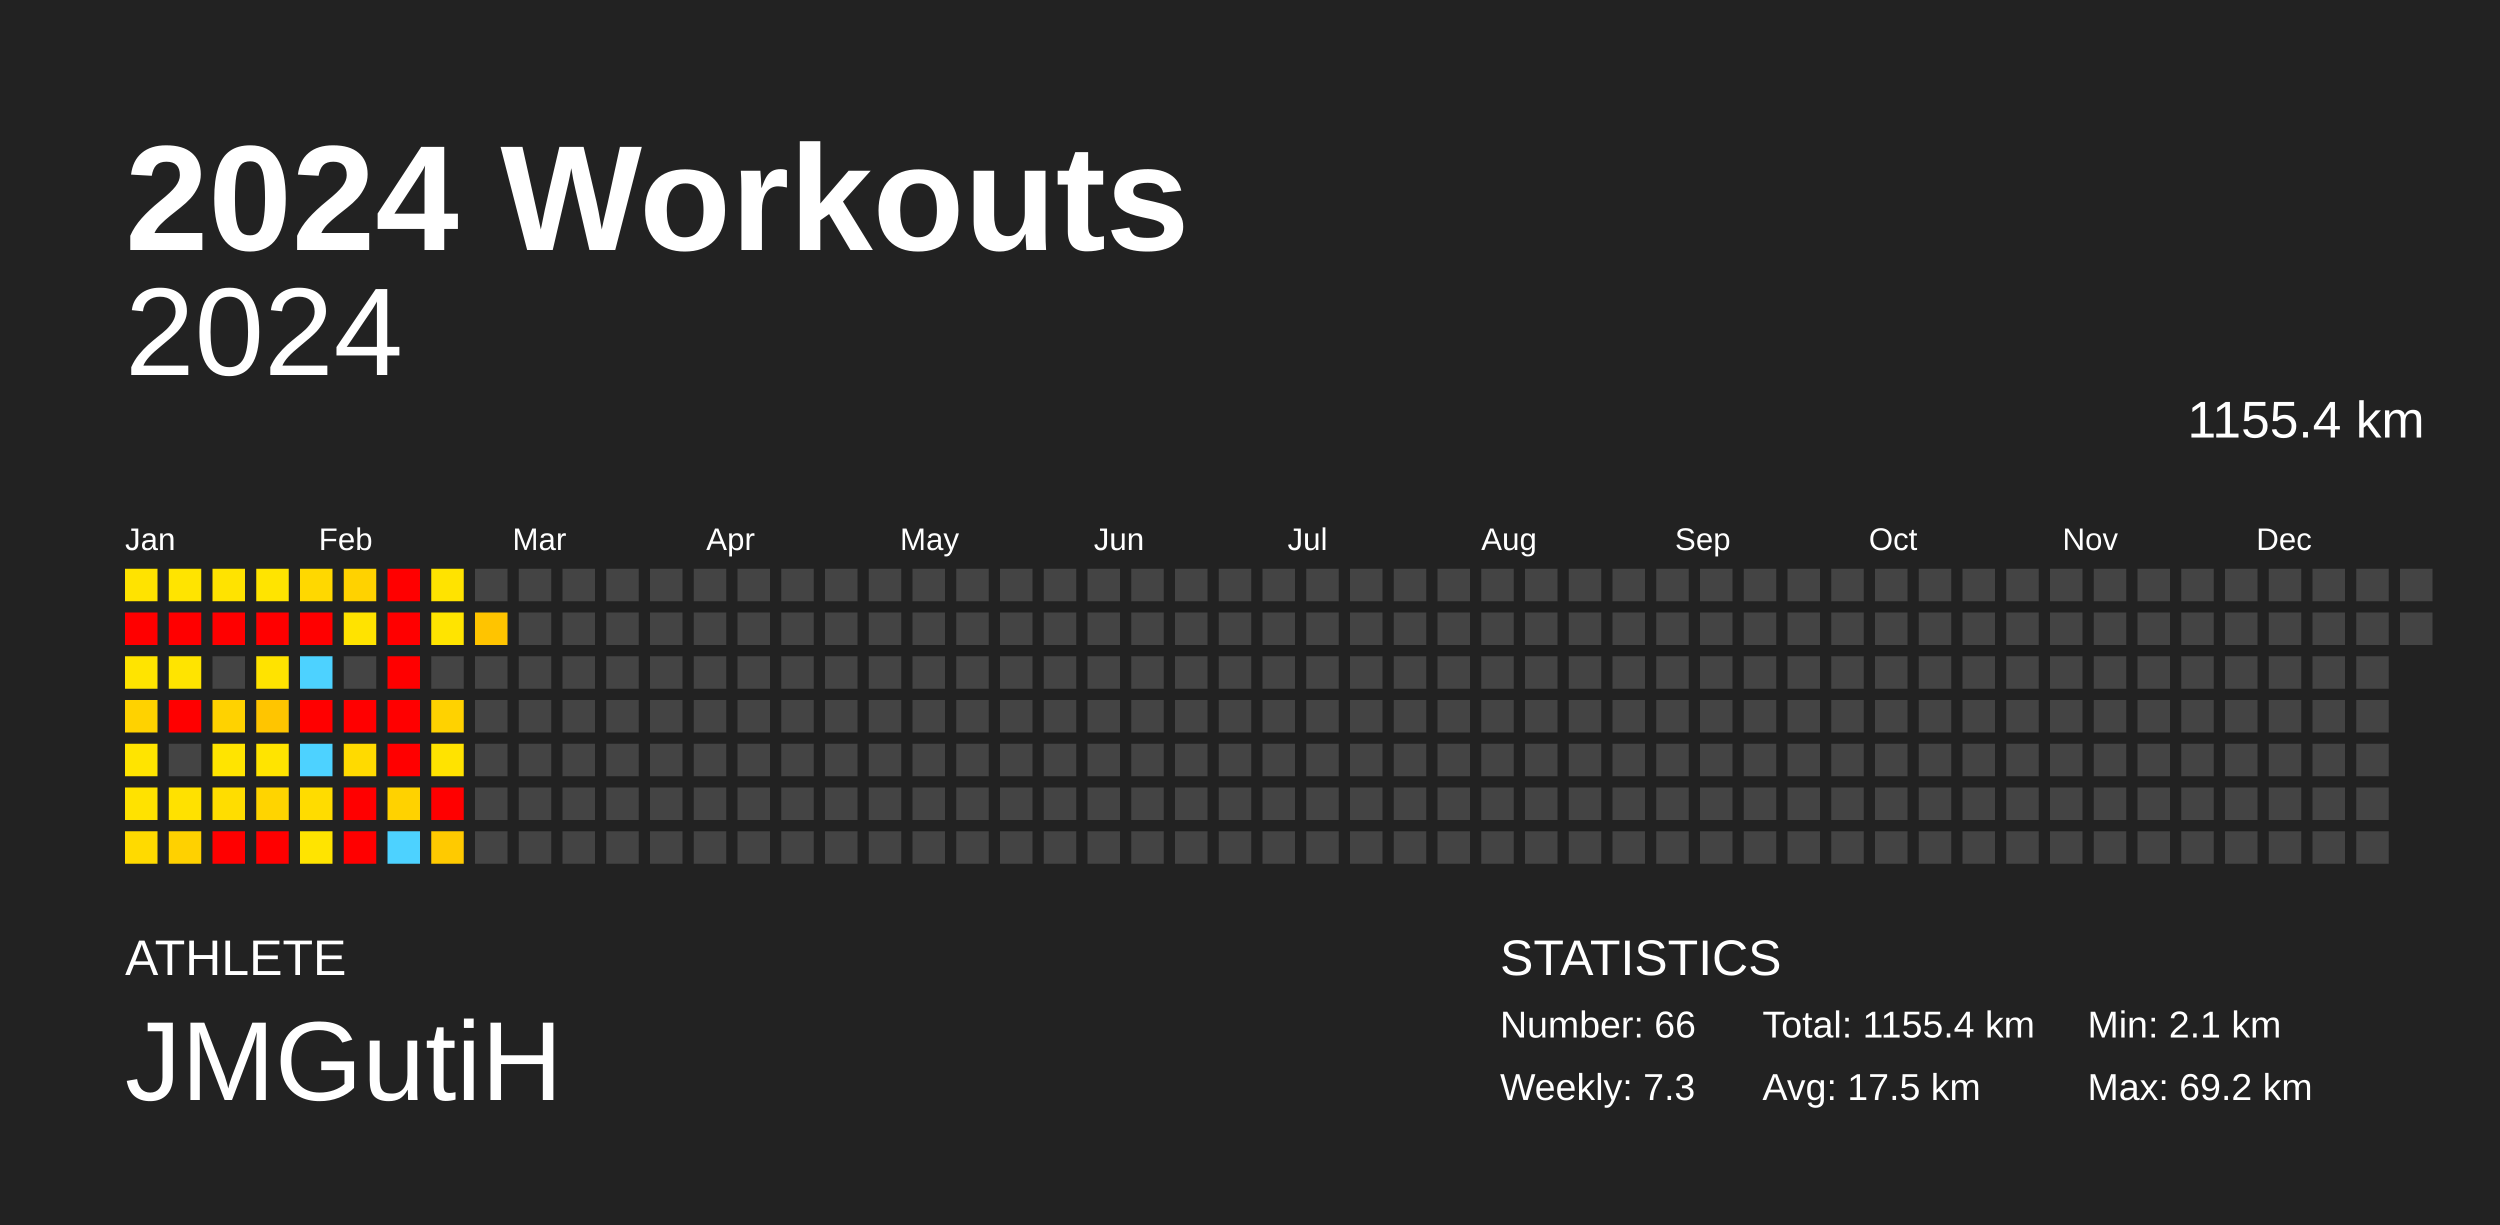
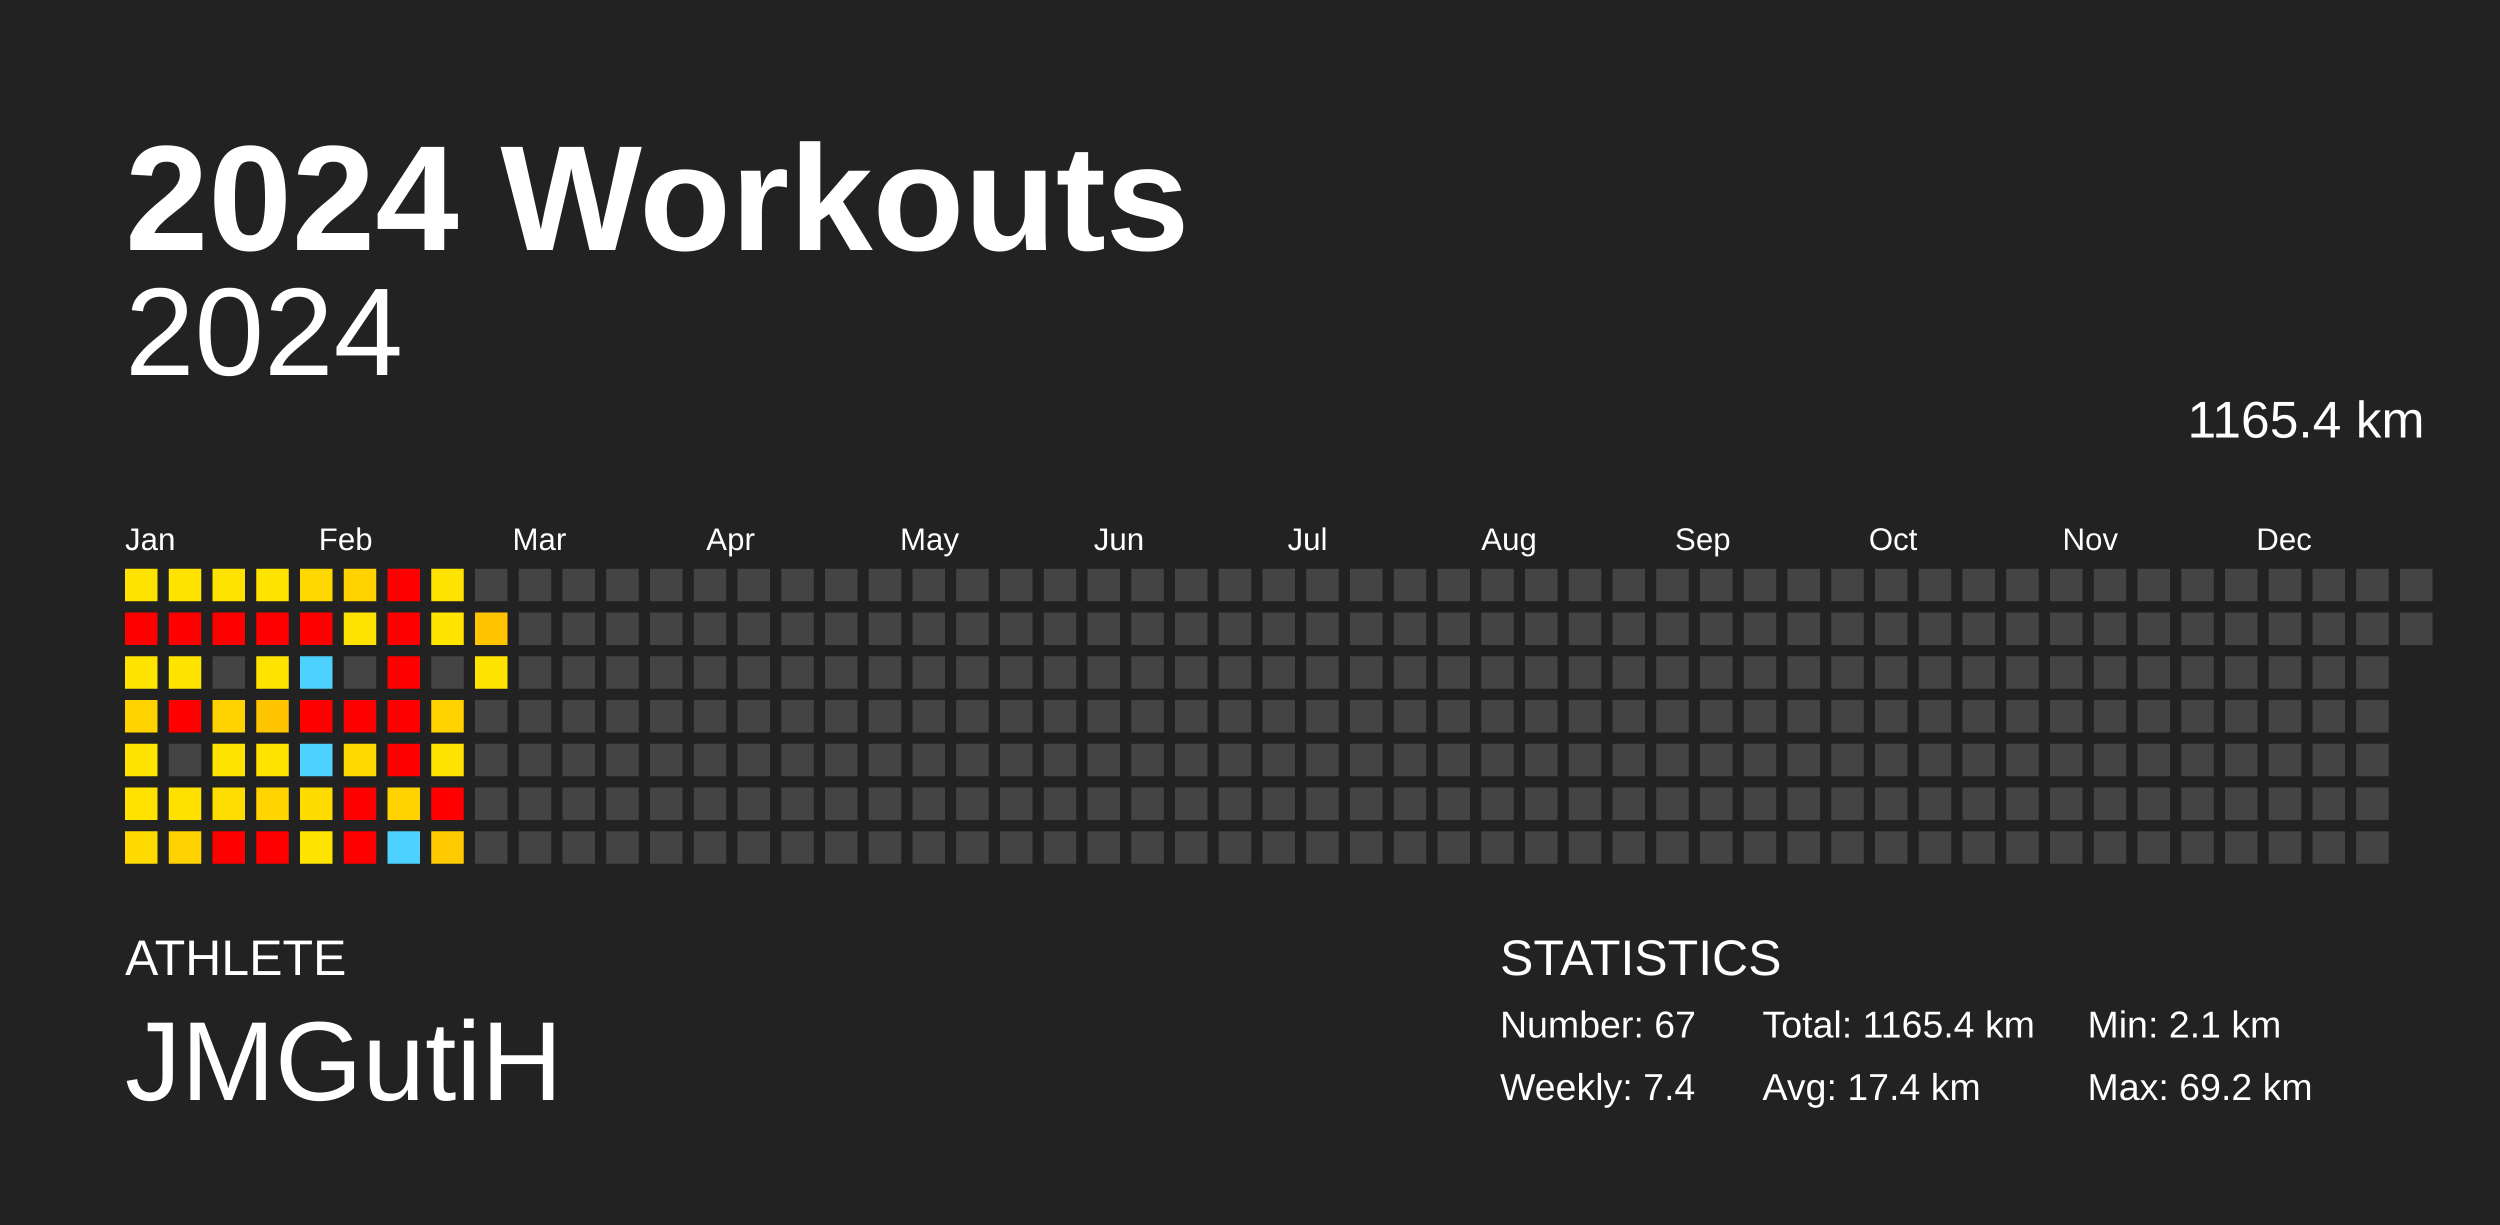
<svg xmlns="http://www.w3.org/2000/svg" baseProfile="full" height="98mm" version="1.1" viewBox="0,0,200,98" width="200mm">
  <defs />
  <rect fill="#222222" height="98" width="200" x="0" y="0" />
  <text fill="#FFFFFF" style="font-size:12px; font-family:Arial; font-weight:bold;" x="10" y="20">2024 Workouts</text>
  <text fill="#FFFFFF" style="font-size:4px; font-family:Arial" x="10" y="78">ATHLETE</text>
  <text fill="#FFFFFF" style="font-size:9px; font-family:Arial" x="10" y="88">JMGutiH</text>
  <text fill="#FFFFFF" style="font-size:4px; font-family:Arial" x="120" y="78">STATISTICS</text>
-   <text fill="#FFFFFF" style="font-size:3px; font-family:Arial" x="120" y="83">Number: 66</text>
-   <text fill="#FFFFFF" style="font-size:3px; font-family:Arial" x="120" y="88">Weekly: 7.3</text>
-   <text fill="#FFFFFF" style="font-size:3px; font-family:Arial" x="141" y="83">Total: 1155.4 km</text>
-   <text fill="#FFFFFF" style="font-size:3px; font-family:Arial" x="141" y="88">Avg: 17.5 km</text>
+   <text fill="#FFFFFF" style="font-size:3px; font-family:Arial" x="120" y="83">Number: 67</text>
+   <text fill="#FFFFFF" style="font-size:3px; font-family:Arial" x="120" y="88">Weekly: 7.4</text>
+   <text fill="#FFFFFF" style="font-size:3px; font-family:Arial" x="141" y="83">Total: 1165.4 km</text>
+   <text fill="#FFFFFF" style="font-size:3px; font-family:Arial" x="141" y="88">Avg: 17.4 km</text>
  <text fill="#FFFFFF" style="font-size:3px; font-family:Arial" x="167" y="83">Min: 2.1 km</text>
  <text fill="#FFFFFF" style="font-size:3px; font-family:Arial" x="167" y="88">Max: 69.2 km</text>
  <text alignment-baseline="hanging" fill="#FFFFFF" style="font-size:10.0px; font-family:Arial;" x="10" y="30">2024</text>
-   <text alignment-baseline="hanging" fill="#FFFFFF" style="font-size:4.125px; font-family:Arial;" x="175" y="35">1155.4 km</text>
+   <text alignment-baseline="hanging" fill="#FFFFFF" style="font-size:4.125px; font-family:Arial;" x="175" y="35">1165.4 km</text>
  <text fill="#FFFFFF" style="font-size:2.5px; font-family:Arial" x="10.0" y="44">Jan</text>
  <text fill="#FFFFFF" style="font-size:2.5px; font-family:Arial" x="25.5" y="44">Feb</text>
  <text fill="#FFFFFF" style="font-size:2.5px; font-family:Arial" x="41.0" y="44">Mar</text>
  <text fill="#FFFFFF" style="font-size:2.5px; font-family:Arial" x="56.5" y="44">Apr</text>
  <text fill="#FFFFFF" style="font-size:2.5px; font-family:Arial" x="72.0" y="44">May</text>
  <text fill="#FFFFFF" style="font-size:2.5px; font-family:Arial" x="87.5" y="44">Jun</text>
  <text fill="#FFFFFF" style="font-size:2.5px; font-family:Arial" x="103.0" y="44">Jul</text>
  <text fill="#FFFFFF" style="font-size:2.5px; font-family:Arial" x="118.5" y="44">Aug</text>
  <text fill="#FFFFFF" style="font-size:2.5px; font-family:Arial" x="134.0" y="44">Sep</text>
  <text fill="#FFFFFF" style="font-size:2.5px; font-family:Arial" x="149.5" y="44">Oct</text>
  <text fill="#FFFFFF" style="font-size:2.5px; font-family:Arial" x="165.0" y="44">Nov</text>
  <text fill="#FFFFFF" style="font-size:2.5px; font-family:Arial" x="180.5" y="44">Dec</text>
  <rect fill="#ffe300" height="2.6" width="2.6" x="10.0" y="45.5" />
  <rect fill="red" height="2.6" width="2.6" x="10.0" y="49.0" />
  <rect fill="#ffe400" height="2.6" width="2.6" x="10.0" y="52.5" />
  <rect fill="#ffd200" height="2.6" width="2.6" x="10.0" y="56.0" />
  <rect fill="#ffe400" height="2.6" width="2.6" x="10.0" y="59.5" />
  <rect fill="#ffe200" height="2.6" width="2.6" x="10.0" y="63.0" />
  <rect fill="#ffda00" height="2.6" width="2.6" x="10.0" y="66.5" />
  <rect fill="#ffe400" height="2.6" width="2.6" x="13.5" y="45.5" />
  <rect fill="red" height="2.6" width="2.6" x="13.5" y="49.0" />
  <rect fill="#ffe400" height="2.6" width="2.6" x="13.5" y="52.5" />
  <rect fill="red" height="2.6" width="2.6" x="13.5" y="56.0" />
  <rect fill="#444444" height="2.6" width="2.6" x="13.5" y="59.5" />
  <rect fill="#ffe100" height="2.6" width="2.6" x="13.5" y="63.0" />
  <rect fill="#ffd100" height="2.6" width="2.6" x="13.5" y="66.5" />
  <rect fill="#ffe300" height="2.6" width="2.6" x="17.0" y="45.5" />
  <rect fill="red" height="2.6" width="2.6" x="17.0" y="49.0" />
  <rect fill="#444444" height="2.6" width="2.6" x="17.0" y="52.5" />
  <rect fill="#ffd200" height="2.6" width="2.6" x="17.0" y="56.0" />
  <rect fill="#ffe400" height="2.6" width="2.6" x="17.0" y="59.5" />
  <rect fill="#ffdd00" height="2.6" width="2.6" x="17.0" y="63.0" />
  <rect fill="red" height="2.6" width="2.6" x="17.0" y="66.5" />
  <rect fill="#ffe400" height="2.6" width="2.6" x="20.5" y="45.5" />
  <rect fill="red" height="2.6" width="2.6" x="20.5" y="49.0" />
  <rect fill="#ffe300" height="2.6" width="2.6" x="20.5" y="52.5" />
  <rect fill="#ffc500" height="2.6" width="2.6" x="20.5" y="56.0" />
  <rect fill="#ffe400" height="2.6" width="2.6" x="20.5" y="59.5" />
  <rect fill="#ffd400" height="2.6" width="2.6" x="20.5" y="63.0" />
  <rect fill="red" height="2.6" width="2.6" x="20.5" y="66.5" />
  <rect fill="#ffd800" height="2.6" width="2.6" x="24.0" y="45.5" />
  <rect fill="red" height="2.6" width="2.6" x="24.0" y="49.0" />
  <rect fill="#4dd2ff" height="2.6" width="2.6" x="24.0" y="52.5" />
  <rect fill="red" height="2.6" width="2.6" x="24.0" y="56.0" />
  <rect fill="#4dd2ff" height="2.6" width="2.6" x="24.0" y="59.5" />
  <rect fill="#ffdc00" height="2.6" width="2.6" x="24.0" y="63.0" />
  <rect fill="#ffe400" height="2.6" width="2.6" x="24.0" y="66.5" />
  <rect fill="#ffd200" height="2.6" width="2.6" x="27.5" y="45.5" />
  <rect fill="#ffe300" height="2.6" width="2.6" x="27.5" y="49.0" />
  <rect fill="#444444" height="2.6" width="2.6" x="27.5" y="52.5" />
  <rect fill="red" height="2.6" width="2.6" x="27.5" y="56.0" />
  <rect fill="#ffda00" height="2.6" width="2.6" x="27.5" y="59.5" />
  <rect fill="red" height="2.6" width="2.6" x="27.5" y="63.0" />
  <rect fill="red" height="2.6" width="2.6" x="27.5" y="66.5" />
  <rect fill="red" height="2.6" width="2.6" x="31.0" y="45.5" />
  <rect fill="red" height="2.6" width="2.6" x="31.0" y="49.0" />
  <rect fill="red" height="2.6" width="2.6" x="31.0" y="52.5" />
  <rect fill="red" height="2.6" width="2.6" x="31.0" y="56.0" />
  <rect fill="red" height="2.6" width="2.6" x="31.0" y="59.5" />
  <rect fill="#ffd200" height="2.6" width="2.6" x="31.0" y="63.0" />
  <rect fill="#4dd2ff" height="2.6" width="2.6" x="31.0" y="66.5" />
  <rect fill="#ffe300" height="2.6" width="2.6" x="34.5" y="45.5" />
  <rect fill="#ffe400" height="2.6" width="2.6" x="34.5" y="49.0" />
  <rect fill="#444444" height="2.6" width="2.6" x="34.5" y="52.5" />
  <rect fill="#ffd200" height="2.6" width="2.6" x="34.5" y="56.0" />
  <rect fill="#ffe300" height="2.6" width="2.6" x="34.5" y="59.5" />
  <rect fill="red" height="2.6" width="2.6" x="34.5" y="63.0" />
  <rect fill="#ffca00" height="2.6" width="2.6" x="34.5" y="66.5" />
  <rect fill="#444444" height="2.6" width="2.6" x="38.0" y="45.5" />
  <rect fill="#ffc400" height="2.6" width="2.6" x="38.0" y="49.0" />
-   <rect fill="#444444" height="2.6" width="2.6" x="38.0" y="52.5" />
+   <rect fill="#ffe400" height="2.6" width="2.6" x="38.0" y="52.5" />
  <rect fill="#444444" height="2.6" width="2.6" x="38.0" y="56.0" />
  <rect fill="#444444" height="2.6" width="2.6" x="38.0" y="59.5" />
  <rect fill="#444444" height="2.6" width="2.6" x="38.0" y="63.0" />
  <rect fill="#444444" height="2.6" width="2.6" x="38.0" y="66.5" />
  <rect fill="#444444" height="2.6" width="2.6" x="41.5" y="45.5" />
  <rect fill="#444444" height="2.6" width="2.6" x="41.5" y="49.0" />
  <rect fill="#444444" height="2.6" width="2.6" x="41.5" y="52.5" />
  <rect fill="#444444" height="2.6" width="2.6" x="41.5" y="56.0" />
  <rect fill="#444444" height="2.6" width="2.6" x="41.5" y="59.5" />
  <rect fill="#444444" height="2.6" width="2.6" x="41.5" y="63.0" />
  <rect fill="#444444" height="2.6" width="2.6" x="41.5" y="66.5" />
  <rect fill="#444444" height="2.6" width="2.6" x="45.0" y="45.5" />
  <rect fill="#444444" height="2.6" width="2.6" x="45.0" y="49.0" />
  <rect fill="#444444" height="2.6" width="2.6" x="45.0" y="52.5" />
  <rect fill="#444444" height="2.6" width="2.6" x="45.0" y="56.0" />
  <rect fill="#444444" height="2.6" width="2.6" x="45.0" y="59.5" />
  <rect fill="#444444" height="2.6" width="2.6" x="45.0" y="63.0" />
  <rect fill="#444444" height="2.6" width="2.6" x="45.0" y="66.5" />
  <rect fill="#444444" height="2.6" width="2.6" x="48.5" y="45.5" />
  <rect fill="#444444" height="2.6" width="2.6" x="48.5" y="49.0" />
  <rect fill="#444444" height="2.6" width="2.6" x="48.5" y="52.5" />
  <rect fill="#444444" height="2.6" width="2.6" x="48.5" y="56.0" />
  <rect fill="#444444" height="2.6" width="2.6" x="48.5" y="59.5" />
  <rect fill="#444444" height="2.6" width="2.6" x="48.5" y="63.0" />
  <rect fill="#444444" height="2.6" width="2.6" x="48.5" y="66.5" />
  <rect fill="#444444" height="2.6" width="2.6" x="52.0" y="45.5" />
  <rect fill="#444444" height="2.6" width="2.6" x="52.0" y="49.0" />
  <rect fill="#444444" height="2.6" width="2.6" x="52.0" y="52.5" />
  <rect fill="#444444" height="2.6" width="2.6" x="52.0" y="56.0" />
  <rect fill="#444444" height="2.6" width="2.6" x="52.0" y="59.5" />
  <rect fill="#444444" height="2.6" width="2.6" x="52.0" y="63.0" />
  <rect fill="#444444" height="2.6" width="2.6" x="52.0" y="66.5" />
  <rect fill="#444444" height="2.6" width="2.6" x="55.5" y="45.5" />
  <rect fill="#444444" height="2.6" width="2.6" x="55.5" y="49.0" />
  <rect fill="#444444" height="2.6" width="2.6" x="55.5" y="52.5" />
  <rect fill="#444444" height="2.6" width="2.6" x="55.5" y="56.0" />
  <rect fill="#444444" height="2.6" width="2.6" x="55.5" y="59.5" />
  <rect fill="#444444" height="2.6" width="2.6" x="55.5" y="63.0" />
  <rect fill="#444444" height="2.6" width="2.6" x="55.5" y="66.5" />
  <rect fill="#444444" height="2.6" width="2.6" x="59.0" y="45.5" />
  <rect fill="#444444" height="2.6" width="2.6" x="59.0" y="49.0" />
  <rect fill="#444444" height="2.6" width="2.6" x="59.0" y="52.5" />
  <rect fill="#444444" height="2.6" width="2.6" x="59.0" y="56.0" />
  <rect fill="#444444" height="2.6" width="2.6" x="59.0" y="59.5" />
  <rect fill="#444444" height="2.6" width="2.6" x="59.0" y="63.0" />
  <rect fill="#444444" height="2.6" width="2.6" x="59.0" y="66.5" />
  <rect fill="#444444" height="2.6" width="2.6" x="62.5" y="45.5" />
  <rect fill="#444444" height="2.6" width="2.6" x="62.5" y="49.0" />
  <rect fill="#444444" height="2.6" width="2.6" x="62.5" y="52.5" />
  <rect fill="#444444" height="2.6" width="2.6" x="62.5" y="56.0" />
  <rect fill="#444444" height="2.6" width="2.6" x="62.5" y="59.5" />
  <rect fill="#444444" height="2.6" width="2.6" x="62.5" y="63.0" />
  <rect fill="#444444" height="2.6" width="2.6" x="62.5" y="66.5" />
  <rect fill="#444444" height="2.6" width="2.6" x="66.0" y="45.5" />
  <rect fill="#444444" height="2.6" width="2.6" x="66.0" y="49.0" />
  <rect fill="#444444" height="2.6" width="2.6" x="66.0" y="52.5" />
  <rect fill="#444444" height="2.6" width="2.6" x="66.0" y="56.0" />
  <rect fill="#444444" height="2.6" width="2.6" x="66.0" y="59.5" />
  <rect fill="#444444" height="2.6" width="2.6" x="66.0" y="63.0" />
  <rect fill="#444444" height="2.6" width="2.6" x="66.0" y="66.5" />
  <rect fill="#444444" height="2.6" width="2.6" x="69.5" y="45.5" />
  <rect fill="#444444" height="2.6" width="2.6" x="69.5" y="49.0" />
  <rect fill="#444444" height="2.6" width="2.6" x="69.5" y="52.5" />
  <rect fill="#444444" height="2.6" width="2.6" x="69.5" y="56.0" />
  <rect fill="#444444" height="2.6" width="2.6" x="69.5" y="59.5" />
  <rect fill="#444444" height="2.6" width="2.6" x="69.5" y="63.0" />
  <rect fill="#444444" height="2.6" width="2.6" x="69.5" y="66.5" />
  <rect fill="#444444" height="2.6" width="2.6" x="73.0" y="45.5" />
  <rect fill="#444444" height="2.6" width="2.6" x="73.0" y="49.0" />
  <rect fill="#444444" height="2.6" width="2.6" x="73.0" y="52.5" />
  <rect fill="#444444" height="2.6" width="2.6" x="73.0" y="56.0" />
  <rect fill="#444444" height="2.6" width="2.6" x="73.0" y="59.5" />
  <rect fill="#444444" height="2.6" width="2.6" x="73.0" y="63.0" />
  <rect fill="#444444" height="2.6" width="2.6" x="73.0" y="66.5" />
  <rect fill="#444444" height="2.6" width="2.6" x="76.5" y="45.5" />
  <rect fill="#444444" height="2.6" width="2.6" x="76.5" y="49.0" />
  <rect fill="#444444" height="2.6" width="2.6" x="76.5" y="52.5" />
  <rect fill="#444444" height="2.6" width="2.6" x="76.5" y="56.0" />
  <rect fill="#444444" height="2.6" width="2.6" x="76.5" y="59.5" />
  <rect fill="#444444" height="2.6" width="2.6" x="76.5" y="63.0" />
  <rect fill="#444444" height="2.6" width="2.6" x="76.5" y="66.5" />
  <rect fill="#444444" height="2.6" width="2.6" x="80.0" y="45.5" />
  <rect fill="#444444" height="2.6" width="2.6" x="80.0" y="49.0" />
  <rect fill="#444444" height="2.6" width="2.6" x="80.0" y="52.5" />
  <rect fill="#444444" height="2.6" width="2.6" x="80.0" y="56.0" />
  <rect fill="#444444" height="2.6" width="2.6" x="80.0" y="59.5" />
  <rect fill="#444444" height="2.6" width="2.6" x="80.0" y="63.0" />
  <rect fill="#444444" height="2.6" width="2.6" x="80.0" y="66.5" />
  <rect fill="#444444" height="2.6" width="2.6" x="83.5" y="45.5" />
  <rect fill="#444444" height="2.6" width="2.6" x="83.5" y="49.0" />
  <rect fill="#444444" height="2.6" width="2.6" x="83.5" y="52.5" />
  <rect fill="#444444" height="2.6" width="2.6" x="83.5" y="56.0" />
  <rect fill="#444444" height="2.6" width="2.6" x="83.5" y="59.5" />
  <rect fill="#444444" height="2.6" width="2.6" x="83.5" y="63.0" />
  <rect fill="#444444" height="2.6" width="2.6" x="83.5" y="66.5" />
  <rect fill="#444444" height="2.6" width="2.6" x="87.0" y="45.5" />
  <rect fill="#444444" height="2.6" width="2.6" x="87.0" y="49.0" />
  <rect fill="#444444" height="2.6" width="2.6" x="87.0" y="52.5" />
  <rect fill="#444444" height="2.6" width="2.6" x="87.0" y="56.0" />
  <rect fill="#444444" height="2.6" width="2.6" x="87.0" y="59.5" />
  <rect fill="#444444" height="2.6" width="2.6" x="87.0" y="63.0" />
  <rect fill="#444444" height="2.6" width="2.6" x="87.0" y="66.5" />
  <rect fill="#444444" height="2.6" width="2.6" x="90.5" y="45.5" />
  <rect fill="#444444" height="2.6" width="2.6" x="90.5" y="49.0" />
  <rect fill="#444444" height="2.6" width="2.6" x="90.5" y="52.5" />
  <rect fill="#444444" height="2.6" width="2.6" x="90.5" y="56.0" />
  <rect fill="#444444" height="2.6" width="2.6" x="90.5" y="59.5" />
  <rect fill="#444444" height="2.6" width="2.6" x="90.5" y="63.0" />
  <rect fill="#444444" height="2.6" width="2.6" x="90.5" y="66.5" />
  <rect fill="#444444" height="2.6" width="2.6" x="94.0" y="45.5" />
  <rect fill="#444444" height="2.6" width="2.6" x="94.0" y="49.0" />
  <rect fill="#444444" height="2.6" width="2.6" x="94.0" y="52.5" />
  <rect fill="#444444" height="2.6" width="2.6" x="94.0" y="56.0" />
  <rect fill="#444444" height="2.6" width="2.6" x="94.0" y="59.5" />
  <rect fill="#444444" height="2.6" width="2.6" x="94.0" y="63.0" />
  <rect fill="#444444" height="2.6" width="2.6" x="94.0" y="66.5" />
  <rect fill="#444444" height="2.6" width="2.6" x="97.5" y="45.5" />
  <rect fill="#444444" height="2.6" width="2.6" x="97.5" y="49.0" />
  <rect fill="#444444" height="2.6" width="2.6" x="97.5" y="52.5" />
  <rect fill="#444444" height="2.6" width="2.6" x="97.5" y="56.0" />
  <rect fill="#444444" height="2.6" width="2.6" x="97.5" y="59.5" />
  <rect fill="#444444" height="2.6" width="2.6" x="97.5" y="63.0" />
  <rect fill="#444444" height="2.6" width="2.6" x="97.5" y="66.5" />
  <rect fill="#444444" height="2.6" width="2.6" x="101.0" y="45.5" />
  <rect fill="#444444" height="2.6" width="2.6" x="101.0" y="49.0" />
  <rect fill="#444444" height="2.6" width="2.6" x="101.0" y="52.5" />
  <rect fill="#444444" height="2.6" width="2.6" x="101.0" y="56.0" />
  <rect fill="#444444" height="2.6" width="2.6" x="101.0" y="59.5" />
  <rect fill="#444444" height="2.6" width="2.6" x="101.0" y="63.0" />
  <rect fill="#444444" height="2.6" width="2.6" x="101.0" y="66.5" />
  <rect fill="#444444" height="2.6" width="2.6" x="104.5" y="45.5" />
  <rect fill="#444444" height="2.6" width="2.6" x="104.5" y="49.0" />
  <rect fill="#444444" height="2.6" width="2.6" x="104.5" y="52.5" />
  <rect fill="#444444" height="2.6" width="2.6" x="104.5" y="56.0" />
  <rect fill="#444444" height="2.6" width="2.6" x="104.5" y="59.5" />
  <rect fill="#444444" height="2.6" width="2.6" x="104.5" y="63.0" />
  <rect fill="#444444" height="2.6" width="2.6" x="104.5" y="66.5" />
  <rect fill="#444444" height="2.6" width="2.6" x="108.0" y="45.5" />
  <rect fill="#444444" height="2.6" width="2.6" x="108.0" y="49.0" />
  <rect fill="#444444" height="2.6" width="2.6" x="108.0" y="52.5" />
  <rect fill="#444444" height="2.6" width="2.6" x="108.0" y="56.0" />
  <rect fill="#444444" height="2.6" width="2.6" x="108.0" y="59.5" />
  <rect fill="#444444" height="2.6" width="2.6" x="108.0" y="63.0" />
  <rect fill="#444444" height="2.6" width="2.6" x="108.0" y="66.5" />
  <rect fill="#444444" height="2.6" width="2.6" x="111.5" y="45.5" />
  <rect fill="#444444" height="2.6" width="2.6" x="111.5" y="49.0" />
  <rect fill="#444444" height="2.6" width="2.6" x="111.5" y="52.5" />
  <rect fill="#444444" height="2.6" width="2.6" x="111.5" y="56.0" />
  <rect fill="#444444" height="2.6" width="2.6" x="111.5" y="59.5" />
  <rect fill="#444444" height="2.6" width="2.6" x="111.5" y="63.0" />
  <rect fill="#444444" height="2.6" width="2.6" x="111.5" y="66.5" />
  <rect fill="#444444" height="2.6" width="2.6" x="115.0" y="45.5" />
  <rect fill="#444444" height="2.6" width="2.6" x="115.0" y="49.0" />
  <rect fill="#444444" height="2.6" width="2.6" x="115.0" y="52.5" />
  <rect fill="#444444" height="2.6" width="2.6" x="115.0" y="56.0" />
  <rect fill="#444444" height="2.6" width="2.6" x="115.0" y="59.5" />
  <rect fill="#444444" height="2.6" width="2.6" x="115.0" y="63.0" />
  <rect fill="#444444" height="2.6" width="2.6" x="115.0" y="66.5" />
  <rect fill="#444444" height="2.6" width="2.6" x="118.5" y="45.5" />
  <rect fill="#444444" height="2.6" width="2.6" x="118.5" y="49.0" />
  <rect fill="#444444" height="2.6" width="2.6" x="118.5" y="52.5" />
  <rect fill="#444444" height="2.6" width="2.6" x="118.5" y="56.0" />
  <rect fill="#444444" height="2.6" width="2.6" x="118.5" y="59.5" />
  <rect fill="#444444" height="2.6" width="2.6" x="118.5" y="63.0" />
  <rect fill="#444444" height="2.6" width="2.6" x="118.5" y="66.5" />
  <rect fill="#444444" height="2.6" width="2.6" x="122.0" y="45.5" />
  <rect fill="#444444" height="2.6" width="2.6" x="122.0" y="49.0" />
  <rect fill="#444444" height="2.6" width="2.6" x="122.0" y="52.5" />
  <rect fill="#444444" height="2.6" width="2.6" x="122.0" y="56.0" />
  <rect fill="#444444" height="2.6" width="2.6" x="122.0" y="59.5" />
  <rect fill="#444444" height="2.6" width="2.6" x="122.0" y="63.0" />
  <rect fill="#444444" height="2.6" width="2.6" x="122.0" y="66.5" />
  <rect fill="#444444" height="2.6" width="2.6" x="125.5" y="45.5" />
  <rect fill="#444444" height="2.6" width="2.6" x="125.5" y="49.0" />
  <rect fill="#444444" height="2.6" width="2.6" x="125.5" y="52.5" />
  <rect fill="#444444" height="2.6" width="2.6" x="125.5" y="56.0" />
  <rect fill="#444444" height="2.6" width="2.6" x="125.5" y="59.5" />
  <rect fill="#444444" height="2.6" width="2.6" x="125.5" y="63.0" />
  <rect fill="#444444" height="2.6" width="2.6" x="125.5" y="66.5" />
  <rect fill="#444444" height="2.6" width="2.6" x="129.0" y="45.5" />
  <rect fill="#444444" height="2.6" width="2.6" x="129.0" y="49.0" />
  <rect fill="#444444" height="2.6" width="2.6" x="129.0" y="52.5" />
  <rect fill="#444444" height="2.6" width="2.6" x="129.0" y="56.0" />
  <rect fill="#444444" height="2.6" width="2.6" x="129.0" y="59.5" />
  <rect fill="#444444" height="2.6" width="2.6" x="129.0" y="63.0" />
  <rect fill="#444444" height="2.6" width="2.6" x="129.0" y="66.5" />
  <rect fill="#444444" height="2.6" width="2.6" x="132.5" y="45.5" />
  <rect fill="#444444" height="2.6" width="2.6" x="132.5" y="49.0" />
  <rect fill="#444444" height="2.6" width="2.6" x="132.5" y="52.5" />
  <rect fill="#444444" height="2.6" width="2.6" x="132.5" y="56.0" />
  <rect fill="#444444" height="2.6" width="2.6" x="132.5" y="59.5" />
  <rect fill="#444444" height="2.6" width="2.6" x="132.5" y="63.0" />
  <rect fill="#444444" height="2.6" width="2.6" x="132.5" y="66.5" />
  <rect fill="#444444" height="2.6" width="2.6" x="136.0" y="45.5" />
  <rect fill="#444444" height="2.6" width="2.6" x="136.0" y="49.0" />
  <rect fill="#444444" height="2.6" width="2.6" x="136.0" y="52.5" />
  <rect fill="#444444" height="2.6" width="2.6" x="136.0" y="56.0" />
  <rect fill="#444444" height="2.6" width="2.6" x="136.0" y="59.5" />
  <rect fill="#444444" height="2.6" width="2.6" x="136.0" y="63.0" />
  <rect fill="#444444" height="2.6" width="2.6" x="136.0" y="66.5" />
  <rect fill="#444444" height="2.6" width="2.6" x="139.5" y="45.5" />
  <rect fill="#444444" height="2.6" width="2.6" x="139.5" y="49.0" />
  <rect fill="#444444" height="2.6" width="2.6" x="139.5" y="52.5" />
  <rect fill="#444444" height="2.6" width="2.6" x="139.5" y="56.0" />
  <rect fill="#444444" height="2.6" width="2.6" x="139.5" y="59.5" />
  <rect fill="#444444" height="2.6" width="2.6" x="139.5" y="63.0" />
  <rect fill="#444444" height="2.6" width="2.6" x="139.5" y="66.5" />
  <rect fill="#444444" height="2.6" width="2.6" x="143.0" y="45.5" />
  <rect fill="#444444" height="2.6" width="2.6" x="143.0" y="49.0" />
  <rect fill="#444444" height="2.6" width="2.6" x="143.0" y="52.5" />
  <rect fill="#444444" height="2.6" width="2.6" x="143.0" y="56.0" />
  <rect fill="#444444" height="2.6" width="2.6" x="143.0" y="59.5" />
  <rect fill="#444444" height="2.6" width="2.6" x="143.0" y="63.0" />
  <rect fill="#444444" height="2.6" width="2.6" x="143.0" y="66.5" />
  <rect fill="#444444" height="2.6" width="2.6" x="146.5" y="45.5" />
  <rect fill="#444444" height="2.6" width="2.6" x="146.5" y="49.0" />
  <rect fill="#444444" height="2.6" width="2.6" x="146.5" y="52.5" />
  <rect fill="#444444" height="2.6" width="2.6" x="146.5" y="56.0" />
  <rect fill="#444444" height="2.6" width="2.6" x="146.5" y="59.5" />
  <rect fill="#444444" height="2.6" width="2.6" x="146.5" y="63.0" />
  <rect fill="#444444" height="2.6" width="2.6" x="146.5" y="66.5" />
  <rect fill="#444444" height="2.6" width="2.6" x="150.0" y="45.5" />
  <rect fill="#444444" height="2.6" width="2.6" x="150.0" y="49.0" />
  <rect fill="#444444" height="2.6" width="2.6" x="150.0" y="52.5" />
  <rect fill="#444444" height="2.6" width="2.6" x="150.0" y="56.0" />
  <rect fill="#444444" height="2.6" width="2.6" x="150.0" y="59.5" />
  <rect fill="#444444" height="2.6" width="2.6" x="150.0" y="63.0" />
  <rect fill="#444444" height="2.6" width="2.6" x="150.0" y="66.5" />
  <rect fill="#444444" height="2.6" width="2.6" x="153.5" y="45.5" />
  <rect fill="#444444" height="2.6" width="2.6" x="153.5" y="49.0" />
  <rect fill="#444444" height="2.6" width="2.6" x="153.5" y="52.5" />
  <rect fill="#444444" height="2.6" width="2.6" x="153.5" y="56.0" />
  <rect fill="#444444" height="2.6" width="2.6" x="153.5" y="59.5" />
  <rect fill="#444444" height="2.6" width="2.6" x="153.5" y="63.0" />
  <rect fill="#444444" height="2.6" width="2.6" x="153.5" y="66.5" />
  <rect fill="#444444" height="2.6" width="2.6" x="157.0" y="45.5" />
  <rect fill="#444444" height="2.6" width="2.6" x="157.0" y="49.0" />
  <rect fill="#444444" height="2.6" width="2.6" x="157.0" y="52.5" />
  <rect fill="#444444" height="2.6" width="2.6" x="157.0" y="56.0" />
  <rect fill="#444444" height="2.6" width="2.6" x="157.0" y="59.5" />
  <rect fill="#444444" height="2.6" width="2.6" x="157.0" y="63.0" />
  <rect fill="#444444" height="2.6" width="2.6" x="157.0" y="66.5" />
  <rect fill="#444444" height="2.6" width="2.6" x="160.5" y="45.5" />
  <rect fill="#444444" height="2.6" width="2.6" x="160.5" y="49.0" />
  <rect fill="#444444" height="2.6" width="2.6" x="160.5" y="52.5" />
  <rect fill="#444444" height="2.6" width="2.6" x="160.5" y="56.0" />
  <rect fill="#444444" height="2.6" width="2.6" x="160.5" y="59.5" />
  <rect fill="#444444" height="2.6" width="2.6" x="160.5" y="63.0" />
  <rect fill="#444444" height="2.6" width="2.6" x="160.5" y="66.5" />
  <rect fill="#444444" height="2.6" width="2.6" x="164.0" y="45.5" />
  <rect fill="#444444" height="2.6" width="2.6" x="164.0" y="49.0" />
  <rect fill="#444444" height="2.6" width="2.6" x="164.0" y="52.5" />
  <rect fill="#444444" height="2.6" width="2.6" x="164.0" y="56.0" />
  <rect fill="#444444" height="2.6" width="2.6" x="164.0" y="59.5" />
  <rect fill="#444444" height="2.6" width="2.6" x="164.0" y="63.0" />
  <rect fill="#444444" height="2.6" width="2.6" x="164.0" y="66.5" />
  <rect fill="#444444" height="2.6" width="2.6" x="167.5" y="45.5" />
  <rect fill="#444444" height="2.6" width="2.6" x="167.5" y="49.0" />
  <rect fill="#444444" height="2.6" width="2.6" x="167.5" y="52.5" />
  <rect fill="#444444" height="2.6" width="2.6" x="167.5" y="56.0" />
  <rect fill="#444444" height="2.6" width="2.6" x="167.5" y="59.5" />
  <rect fill="#444444" height="2.6" width="2.6" x="167.5" y="63.0" />
  <rect fill="#444444" height="2.6" width="2.6" x="167.5" y="66.5" />
  <rect fill="#444444" height="2.6" width="2.6" x="171.0" y="45.5" />
  <rect fill="#444444" height="2.6" width="2.6" x="171.0" y="49.0" />
  <rect fill="#444444" height="2.6" width="2.6" x="171.0" y="52.5" />
  <rect fill="#444444" height="2.6" width="2.6" x="171.0" y="56.0" />
  <rect fill="#444444" height="2.6" width="2.6" x="171.0" y="59.5" />
  <rect fill="#444444" height="2.6" width="2.6" x="171.0" y="63.0" />
  <rect fill="#444444" height="2.6" width="2.6" x="171.0" y="66.5" />
  <rect fill="#444444" height="2.6" width="2.6" x="174.5" y="45.5" />
  <rect fill="#444444" height="2.6" width="2.6" x="174.5" y="49.0" />
  <rect fill="#444444" height="2.6" width="2.6" x="174.5" y="52.5" />
  <rect fill="#444444" height="2.6" width="2.6" x="174.5" y="56.0" />
  <rect fill="#444444" height="2.6" width="2.6" x="174.5" y="59.5" />
  <rect fill="#444444" height="2.6" width="2.6" x="174.5" y="63.0" />
  <rect fill="#444444" height="2.6" width="2.6" x="174.5" y="66.5" />
  <rect fill="#444444" height="2.6" width="2.6" x="178.0" y="45.5" />
  <rect fill="#444444" height="2.6" width="2.6" x="178.0" y="49.0" />
  <rect fill="#444444" height="2.6" width="2.6" x="178.0" y="52.5" />
  <rect fill="#444444" height="2.6" width="2.6" x="178.0" y="56.0" />
  <rect fill="#444444" height="2.6" width="2.6" x="178.0" y="59.5" />
  <rect fill="#444444" height="2.6" width="2.6" x="178.0" y="63.0" />
  <rect fill="#444444" height="2.6" width="2.6" x="178.0" y="66.5" />
  <rect fill="#444444" height="2.6" width="2.6" x="181.5" y="45.5" />
  <rect fill="#444444" height="2.6" width="2.6" x="181.5" y="49.0" />
  <rect fill="#444444" height="2.6" width="2.6" x="181.5" y="52.5" />
  <rect fill="#444444" height="2.6" width="2.6" x="181.5" y="56.0" />
  <rect fill="#444444" height="2.6" width="2.6" x="181.5" y="59.5" />
  <rect fill="#444444" height="2.6" width="2.6" x="181.5" y="63.0" />
  <rect fill="#444444" height="2.6" width="2.6" x="181.5" y="66.5" />
  <rect fill="#444444" height="2.6" width="2.6" x="185.0" y="45.5" />
  <rect fill="#444444" height="2.6" width="2.6" x="185.0" y="49.0" />
  <rect fill="#444444" height="2.6" width="2.6" x="185.0" y="52.5" />
  <rect fill="#444444" height="2.6" width="2.6" x="185.0" y="56.0" />
  <rect fill="#444444" height="2.6" width="2.6" x="185.0" y="59.5" />
  <rect fill="#444444" height="2.6" width="2.6" x="185.0" y="63.0" />
  <rect fill="#444444" height="2.6" width="2.6" x="185.0" y="66.5" />
  <rect fill="#444444" height="2.6" width="2.6" x="188.5" y="45.5" />
  <rect fill="#444444" height="2.6" width="2.6" x="188.5" y="49.0" />
  <rect fill="#444444" height="2.6" width="2.6" x="188.5" y="52.5" />
  <rect fill="#444444" height="2.6" width="2.6" x="188.5" y="56.0" />
  <rect fill="#444444" height="2.6" width="2.6" x="188.5" y="59.5" />
  <rect fill="#444444" height="2.6" width="2.6" x="188.5" y="63.0" />
  <rect fill="#444444" height="2.6" width="2.6" x="188.5" y="66.5" />
  <rect fill="#444444" height="2.6" width="2.6" x="192.0" y="45.5" />
  <rect fill="#444444" height="2.6" width="2.6" x="192.0" y="49.0" />
</svg>
